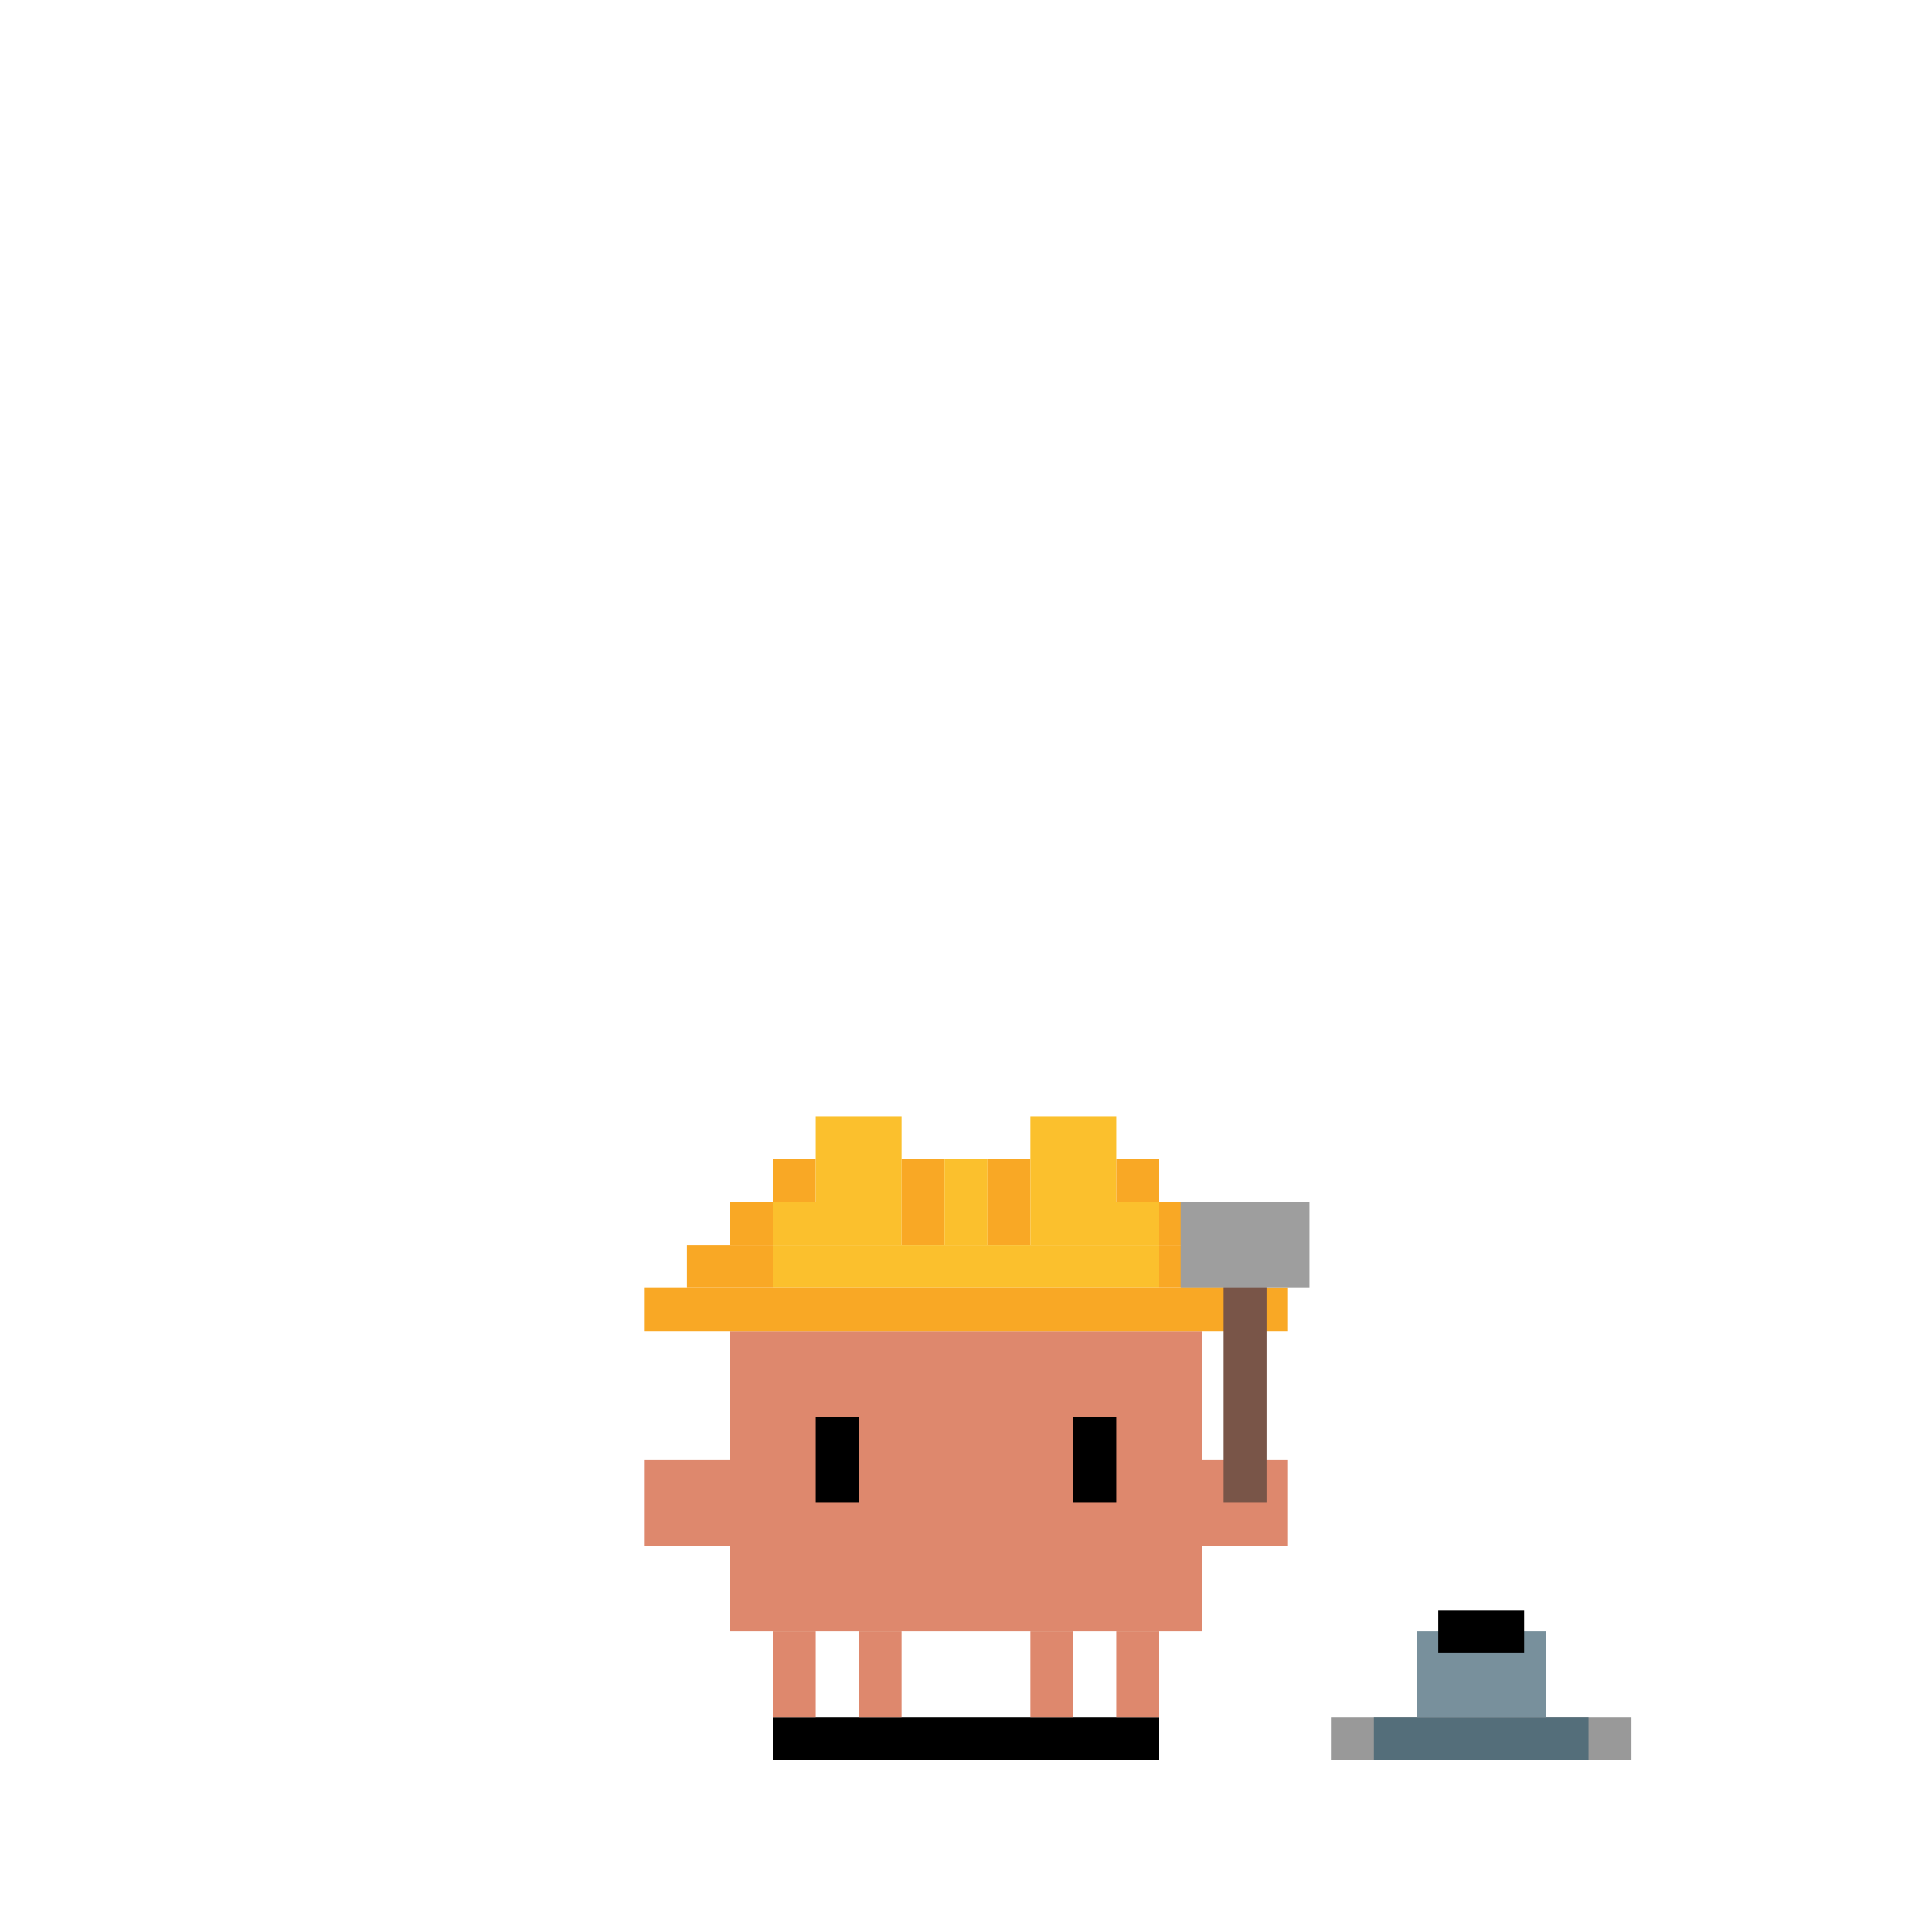
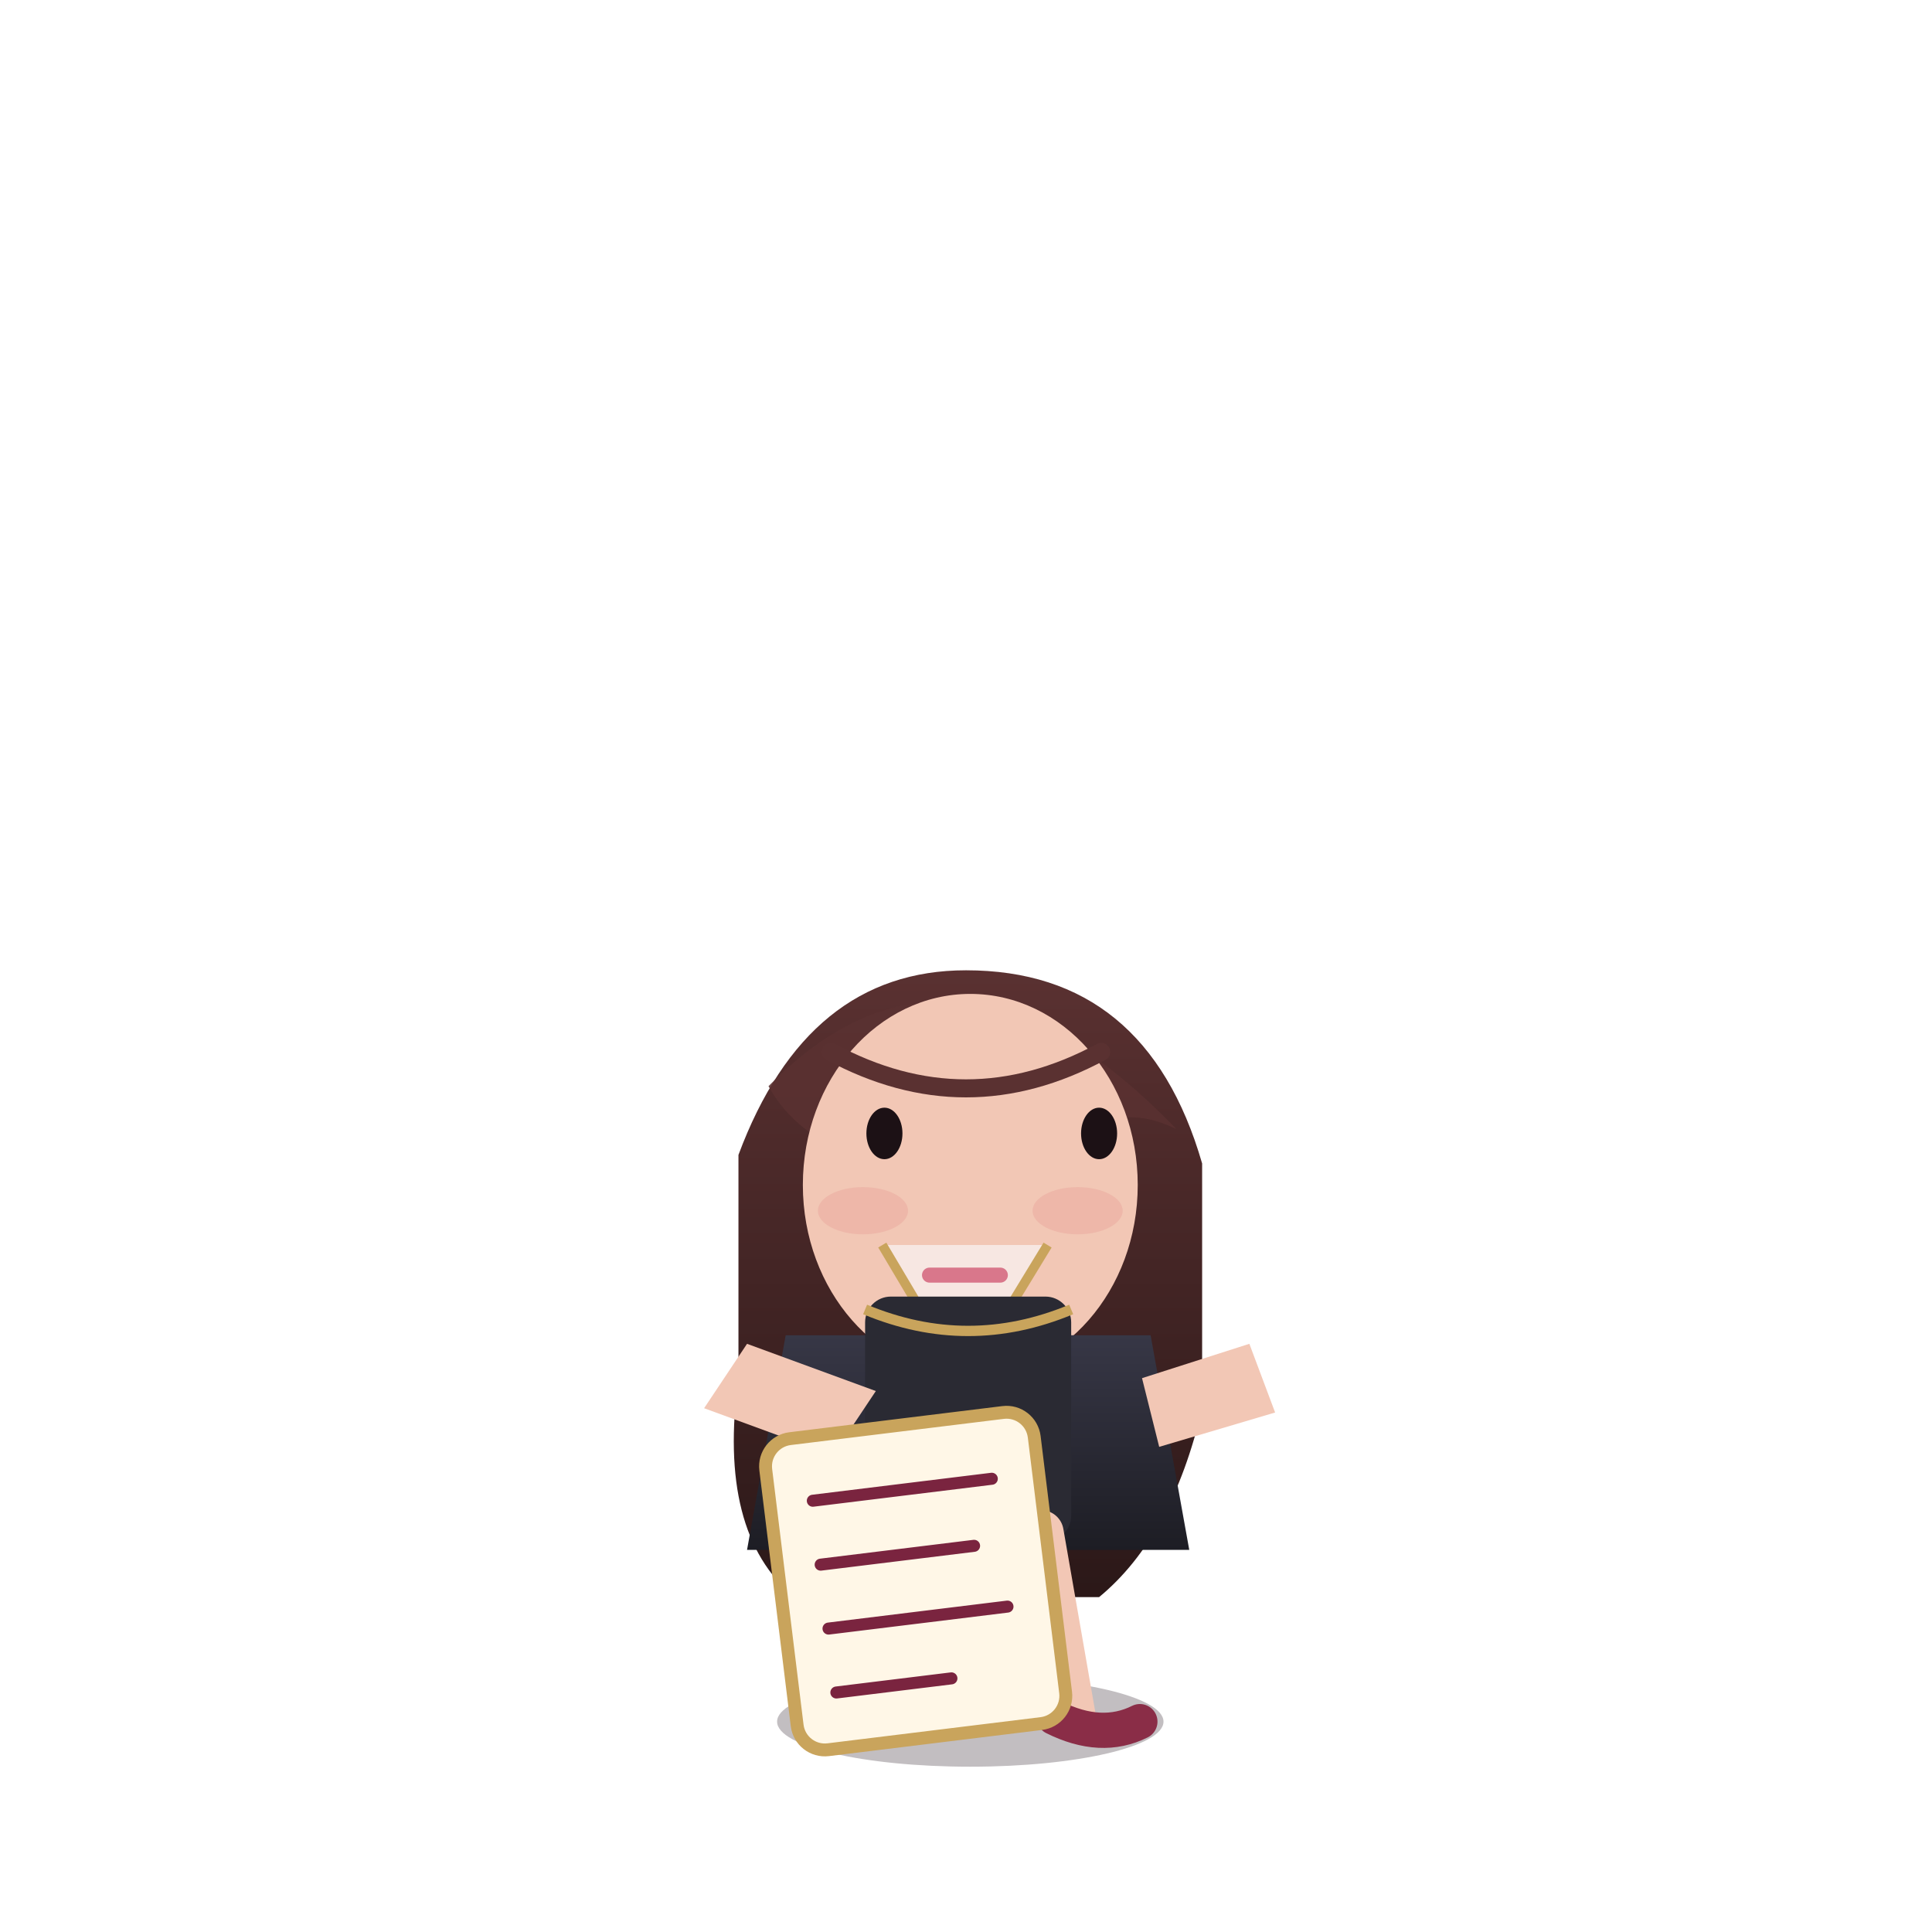
<svg xmlns="http://www.w3.org/2000/svg" viewBox="-15 -25 45 45" width="500" height="500">
  <defs>
+     <linearGradient id="hair-grad" x1="0" y1="0" x2="0" y2="1">
+       <stop offset="0%" stop-color="#5A3131" />
+       <stop offset="100%" stop-color="#2B1818" />
+     </linearGradient>
+     <linearGradient id="blazer-grad" x1="0" y1="0" x2="0" y2="1">
+       <stop offset="0%" stop-color="#373746" />
+       <stop offset="100%" stop-color="#1D1D24" />
+     </linearGradient>
    <style>
-       /* ===== Independent sub-animations ===== */
- 
-       /* Breathe 3.2s */
-       .breathe {
-         transform-origin: 7.5px 13px;
-         animation: breathe 3.2s infinite ease-in-out;
+       .body-float { transform-origin: 7.5px 10px; animation: bodyFloat 3.8s infinite ease-in-out; }
+       .hair-sway { transform-origin: 7.5px 4.5px; animation: hairSway 4.8s infinite ease-in-out; }
+       .sparkle-pulse { animation: sparklePulse 1.8s infinite ease-in-out; }
+       .alert-pop { animation: alertPop 0.9s infinite ease-in-out; }
+       .sleep-breathe { transform-origin: 7.5px 10px; animation: sleepBreathe 4.6s infinite ease-in-out; }
+       .mini-hover { animation: miniHover 2.6s infinite ease-in-out; }
+       @keyframes bodyFloat {
+         0%,100% { transform: translate(0,0); }
+         50% { transform: translate(0,0.65px); }
      }
- 
-       /* Blink 4s */
-       .blink {
-         transform-origin: 7.5px 9px;
-         animation: blink 4s infinite;
+       @keyframes hairSway {
+         0%,100% { transform: rotate(0deg); }
+         50% { transform: rotate(-1.6deg); }
      }
- 
-       /* ===== Hammer cycle 1.2s ===== */
- 
-       /* Body bounce: up-down motion (shared by body + arms) */
-       .body-bounce {
-         transform-origin: 7.5px 15px;
-         animation: body-bounce 1.2s infinite;
+       @keyframes sparklePulse {
+         0%,100% { opacity: 0.65; transform: scale(1); }
+         50% { opacity: 1; transform: scale(1.08); }
      }
- 
-       /* Body squash: scale only (torso + hat + eyes, arms excluded) */
-       .body-squash {
-         transform-origin: 7.5px 15px;
-         animation: body-squash 1.2s infinite;
+       @keyframes alertPop {
+         0%,100% { transform: translateY(0); }
+         50% { transform: translateY(-0.7px); }
      }
- 
-       /* Right arm hammer swing */
-       .arm-hammer {
-         transform-origin: 14px 10px;
-         animation: hammer-swing 1.2s infinite;
+       @keyframes sleepBreathe {
+         0%,100% { transform: translate(0,0) scale(1,1); }
+         50% { transform: translate(0,0.8px) scale(1.02,0.98); }
      }
- 
-       /* Left arm counter-motion */
-       .arm-l-rest {
-         transform-origin: 2px 10px;
-         animation: arm-l-rest 1.2s infinite;
-       }
- 
-       /* Shadow synced with bounce */
-       .shadow-anim {
-         transform-origin: 7.5px 15.5px;
-         animation: shadow-bounce 1.2s infinite;
-       }
- 
-       /* Hot metal flash */
-       .hot-metal {
-         animation: metal-glow 1.2s infinite;
-       }
- 
-       /* Sparks */
-       .spark { opacity: 0; }
-       .s1 { animation: spark-1 1.2s infinite; }
-       .s2 { animation: spark-2 1.2s infinite; }
-       .s3 { animation: spark-3 1.2s infinite; }
- 
-       /* ===== Eyes 5s ===== */
-       .eyes-look {
-         animation: eyes-look 5s infinite ease-in-out;
-       }
- 
-       /* ===== Sweat 6s ===== */
-       .sweat {
-         opacity: 0;
-         animation: sweat-fly 6s infinite;
-       }
- 
-       /* ==================== Keyframes ==================== */
- 
-       @keyframes breathe {
-         0%, 100% { transform: scale(1, 1) translate(0, 0); }
-         50% { transform: scale(1.02, 0.98) translate(0, 0.5px); }
-       }
- 
-       @keyframes blink {
-         0%, 10%, 100% { transform: scaleY(1); }
-         5% { transform: scaleY(0.1); }
-       }
- 
-       /* Body bounce: translateY only (arms share this, stay clean) */
-       @keyframes body-bounce {
-         0%, 100% { transform: translateY(0); }
-         30%      { transform: translateY(-2px); }
-         45%      { transform: translateY(0); }
-         50%      { transform: translateY(2px); }
-         70%      { transform: translateY(0); }
-       }
- 
-       /* Body squash: scale only (torso+hat+eyes, not arms) */
-       @keyframes body-squash {
-         0%, 100% { transform: scale(1, 1); }
-         30%      { transform: scale(0.95, 1.05); }
-         45%      { transform: scale(1, 1); }
-         50%      { transform: scale(1.15, 0.85); }
-         70%      { transform: scale(1, 1); }
-       }
- 
-       /* Shadow: lighter on rise, heavier on impact */
-       @keyframes shadow-bounce {
-         0%, 45%, 70%, 100% { transform: scaleX(1); opacity: 0.5; }
-         30%      { transform: scaleX(0.92); opacity: 0.42; }
-         50%      { transform: scaleX(1.08); opacity: 0.58; }
-       }
- 
-       /* Hammer swing: original angles preserved */
-       @keyframes hammer-swing {
-         0%, 100% { transform: rotate(15deg); }
-         30%      { transform: rotate(-45deg); }
-         45%      { transform: rotate(40deg); }
-         50%      { transform: rotate(125deg); }
-         70%      { transform: rotate(15deg); }
-       }
- 
-       /* Left arm: reacts to hammer rhythm */
-       @keyframes arm-l-rest {
-         0%, 100% { transform: rotate(0deg); }
-         30%      { transform: rotate(15deg); }
-         50%      { transform: rotate(-5deg); }
-       }
- 
-       /* Hot metal glow on impact */
-       @keyframes metal-glow {
-         0%, 49%  { fill: #FF5252; }
-         50%, 60% { fill: #FFF59D; }
-         100%     { fill: #FF5252; }
-       }
- 
-       /* Eyes: mostly watch anvil, occasional glance at hammer */
-       @keyframes eyes-look {
-         0%, 100% { transform: translate(1.5px, 0.5px); }
-         20%      { transform: translate(1.5px, 0.5px); }
-         25%      { transform: translate(1px, -0.5px); }
-         35%      { transform: translate(1px, -0.5px); }
-         40%      { transform: translate(1.5px, 0.5px); }
-         70%      { transform: translate(0.3px, 0); }
-         80%      { transform: translate(1.5px, 0.5px); }
-       }
- 
-       /* Sparks: appear at impact, scatter outward */
-       @keyframes spark-1 {
-         0%, 49%   { opacity: 0; transform: translate(0, 0) scale(0); }
-         50%       { opacity: 1; transform: translate(0, 0) scale(1); }
-         70%       { opacity: 0; transform: translate(4px, -6px) scale(0); }
-         71%, 100% { opacity: 0; transform: translate(0, 0) scale(0); }
-       }
-       @keyframes spark-2 {
-         0%, 49%   { opacity: 0; transform: translate(0, 0) scale(0); }
-         50%       { opacity: 1; transform: translate(0, 0) scale(1); }
-         70%       { opacity: 0; transform: translate(7px, -1px) scale(0); }
-         71%, 100% { opacity: 0; transform: translate(0, 0) scale(0); }
-       }
-       @keyframes spark-3 {
-         0%, 49%   { opacity: 0; transform: translate(0, 0) scale(0); }
-         50%       { opacity: 1; transform: translate(0, 0) scale(1); }
-         70%       { opacity: 0; transform: translate(3px, 3px) scale(0); }
-         71%, 100% { opacity: 0; transform: translate(0, 0) scale(0); }
-       }
- 
-       /* Sweat: one drop every 6s */
-       @keyframes sweat-fly {
-         0%, 55%  { opacity: 0; transform: translate(0, 0) scale(0); }
-         60%      { opacity: 1; transform: translate(0, 0) scale(1); }
-         80%      { opacity: 0; transform: translate(-6px, -6px) scale(0.5); }
-         100%     { opacity: 0; }
+       @keyframes miniHover {
+         0%,100% { transform: translateY(0); }
+         50% { transform: translateY(-0.8px); }
      }
    </style>
-     <g id="pixel-spark">
-       <rect x="0" y="0" width="1" height="1" />
-     </g>
  </defs>
-   <rect class="shadow-anim" x="3" y="15" width="9" height="1" fill="#000000" />
-   <rect x="16" y="15" width="7" height="1" fill="#000000" opacity="0.4" />
-   <g transform="translate(17, 13)">
-     <rect x="0" y="2" width="5" height="1" fill="#546E7A" />
-     <rect x="1" y="0" width="3" height="2" fill="#78909C" />
-     <rect x="1.5" y="-0.5" width="2" height="1" class="hot-metal" />
+   <g transform="translate(0 0) scale(1 1)">
+     <ellipse cx="7.6" cy="15.1" rx="4.5" ry="1.05" fill="#24171F" opacity="0.28" />
  </g>
-   <g fill="#FFC107" transform="translate(19, 12.5)">
-     <use href="#pixel-spark" class="spark s1" />
-     <use href="#pixel-spark" class="spark s2" />
-     <use href="#pixel-spark" class="spark s3" />
-   </g>
-   <g class="body-bounce" fill="#DE886D">
-     <rect x="3" y="13" width="1" height="2" />
-     <rect x="5" y="13" width="1" height="2" />
-     <rect x="9" y="13" width="1" height="2" />
-     <rect x="11" y="13" width="1" height="2" />
-   </g>
-   <g class="body-bounce">
-     <g class="breathe">
-       <g transform="translate(1, 8)">
-         <g class="sweat" fill="#40C4FF">
-           <rect x="0" y="1" width="1.5" height="1.5" />
-           <rect x="0.25" y="0" width="1" height="1" />
-         </g>
+   <g>
+     <g transform="translate(0 0) rotate(0 7.5 9.5)" class="body-float">
+       <g class="hair-sway">
+         <path d="M2.2 1.9 Q3.8 -2.4 7.5 -2.4 Q11.7 -2.4 13 2.1 L13 7.8 Q12.3 10.8 10.6 12.2 L9.6 12.2 L10 5.5 Q7.8 7.2 5.1 7.4 L4.7 12.2 L3.5 12.2 Q1.7 10.7 2.2 7.1 Z" fill="url(#hair-grad)" />
+         <path d="M2.9 0.3 Q7.2 -4.1 12.4 1.3 Q11.4 0.8 10.5 1.2 Q7.6 -1.6 4.4 1.7 Q3.4 1.2 2.9 0.3 Z" fill="#5A3131" opacity="0.88" />
      </g>
-       <g class="body-squash">
-         <rect x="2" y="6" width="11" height="7" fill="#DE886D" />
-         <g>
-           <rect x="4" y="1" width="2" height="1" fill="#FBC02D" />
-           <rect x="9" y="1" width="2" height="1" fill="#FBC02D" />
-           <rect x="3" y="2" width="1" height="1" fill="#F9A825" />
-           <rect x="4" y="2" width="2" height="1" fill="#FBC02D" />
-           <rect x="6" y="2" width="1" height="1" fill="#F9A825" />
-           <rect x="7" y="2" width="1" height="1" fill="#FBC02D" />
-           <rect x="8" y="2" width="1" height="1" fill="#F9A825" />
-           <rect x="9" y="2" width="2" height="1" fill="#FBC02D" />
-           <rect x="11" y="2" width="1" height="1" fill="#F9A825" />
-           <rect x="2" y="3" width="1" height="1" fill="#F9A825" />
-           <rect x="3" y="3" width="3" height="1" fill="#FBC02D" />
-           <rect x="6" y="3" width="1" height="1" fill="#F9A825" />
-           <rect x="7" y="3" width="1" height="1" fill="#FBC02D" />
-           <rect x="8" y="3" width="1" height="1" fill="#F9A825" />
-           <rect x="9" y="3" width="3" height="1" fill="#FBC02D" />
-           <rect x="12" y="3" width="1" height="1" fill="#F9A825" />
-           <rect x="1" y="4" width="2" height="1" fill="#F9A825" />
-           <rect x="3" y="4" width="9" height="1" fill="#FBC02D" />
-           <rect x="12" y="4" width="2" height="1" fill="#F9A825" />
-           <rect x="0" y="5" width="15" height="1" fill="#F9A825" />
-         </g>
-         <g class="eyes-look">
-           <g class="blink" fill="#000">
-             <rect x="4" y="8" width="1" height="2" />
-             <rect x="10" y="8" width="1" height="2" />
-           </g>
-         </g>
+       <ellipse cx="7.6" cy="2.6" rx="3.9" ry="4.45" fill="#F2C7B5" />
+       <ellipse cx="5.1" cy="3.2" rx="1.05" ry="0.55" fill="#E8A59B" opacity="0.45" />
+       <ellipse cx="10.1" cy="3.2" rx="1.05" ry="0.55" fill="#E8A59B" opacity="0.45" />
+       <g fill="#1C1115">
+         <ellipse cx="5.6" cy="1.4" rx="0.42" ry="0.6" />
+         <ellipse cx="10.6" cy="1.4" rx="0.42" ry="0.6" />
      </g>
-       <g class="arm-l-rest">
-         <rect x="0" y="9" width="2" height="2" fill="#DE886D" />
-       </g>
-     </g>
-   </g>
-   <g class="body-bounce">
-     <g class="breathe">
-       <g class="arm-hammer">
-         <rect x="13" y="9" width="2" height="2" fill="#DE886D" />
-         <g>
-           <rect x="13.5" y="4" width="1" height="6" fill="#795548" />
-           <rect x="12.5" y="3" width="3" height="2" fill="#9E9E9E" />
-         </g>
+       <path d="M6.55 4.6 q1 0.45 1.95 0" stroke="#B84C67" stroke-width="0.4" fill="none" stroke-linecap="round" />
+       <path d="M4.35 -0.5 Q7.5 1.2 10.65 -0.5" stroke="#5A3131" stroke-width="0.42" fill="none" stroke-linecap="round" />
+       <path d="M3.3 6.1 L11.8 6.1 L12.7 11.1 L2.4 11.1 Z" fill="url(#blazer-grad)" />
+       <path d="M5.55 4 L7.45 7.2 L9.4 4" fill="#F7E7E2" />
+       <path d="M5.55 4 L7.45 7.2 L9.4 4" stroke="#C9A45C" stroke-width="0.22" fill="#F7E7E2" />
+       <path d="M6.65 4.7 H8.3" stroke="#D9778B" stroke-width="0.35" stroke-linecap="round" />
+       <rect x="5.15" y="5.2" width="4.8" height="5.7" rx="0.6" fill="#2A2A33" />
+       <path d="M5.15 5.5 Q7.55 6.5 9.95 5.5" stroke="#C9A45C" stroke-width="0.24" fill="none" />
+       <path d="M1.4 7.8 L4.4 8.9 L5.4 7.4 L2.4 6.3 Z" fill="#F2C7B5" />
+       <path d="M12 8.7 L14.7 7.9 L14.1 6.3 L11.6 7.1 Z" fill="#F2C7B5" />
+       <path d="M5.8 10.7 L5.15 14.8" stroke="#F2C7B5" stroke-width="1.05" stroke-linecap="round" />
+       <path d="M9.25 10.7 L10 15" stroke="#F2C7B5" stroke-width="1.05" stroke-linecap="round" />
+       <path d="M4.85 14.8 Q5.8 15.35 6.6 14.95" stroke="#8A2D47" stroke-width="0.82" stroke-linecap="round" />
+       <path d="M9.55 15 Q10.65 15.55 11.55 15.1" stroke="#8A2D47" stroke-width="0.82" stroke-linecap="round" />
+       <g transform="translate(3.1 8.2) rotate(-7 3 3)">
+         <rect x="0" y="0" width="6.3" height="7.3" rx="0.65" fill="#FFF7E7" stroke="#C9A45C" stroke-width="0.3" />
+         <path d="M1 1.5 H5.2 M1 3 H4.6 M1 4.5 H5.2 M1 6 H3.7" stroke="#7A243F" stroke-width="0.28" stroke-linecap="round" />
      </g>
    </g>
  </g>
</svg>
